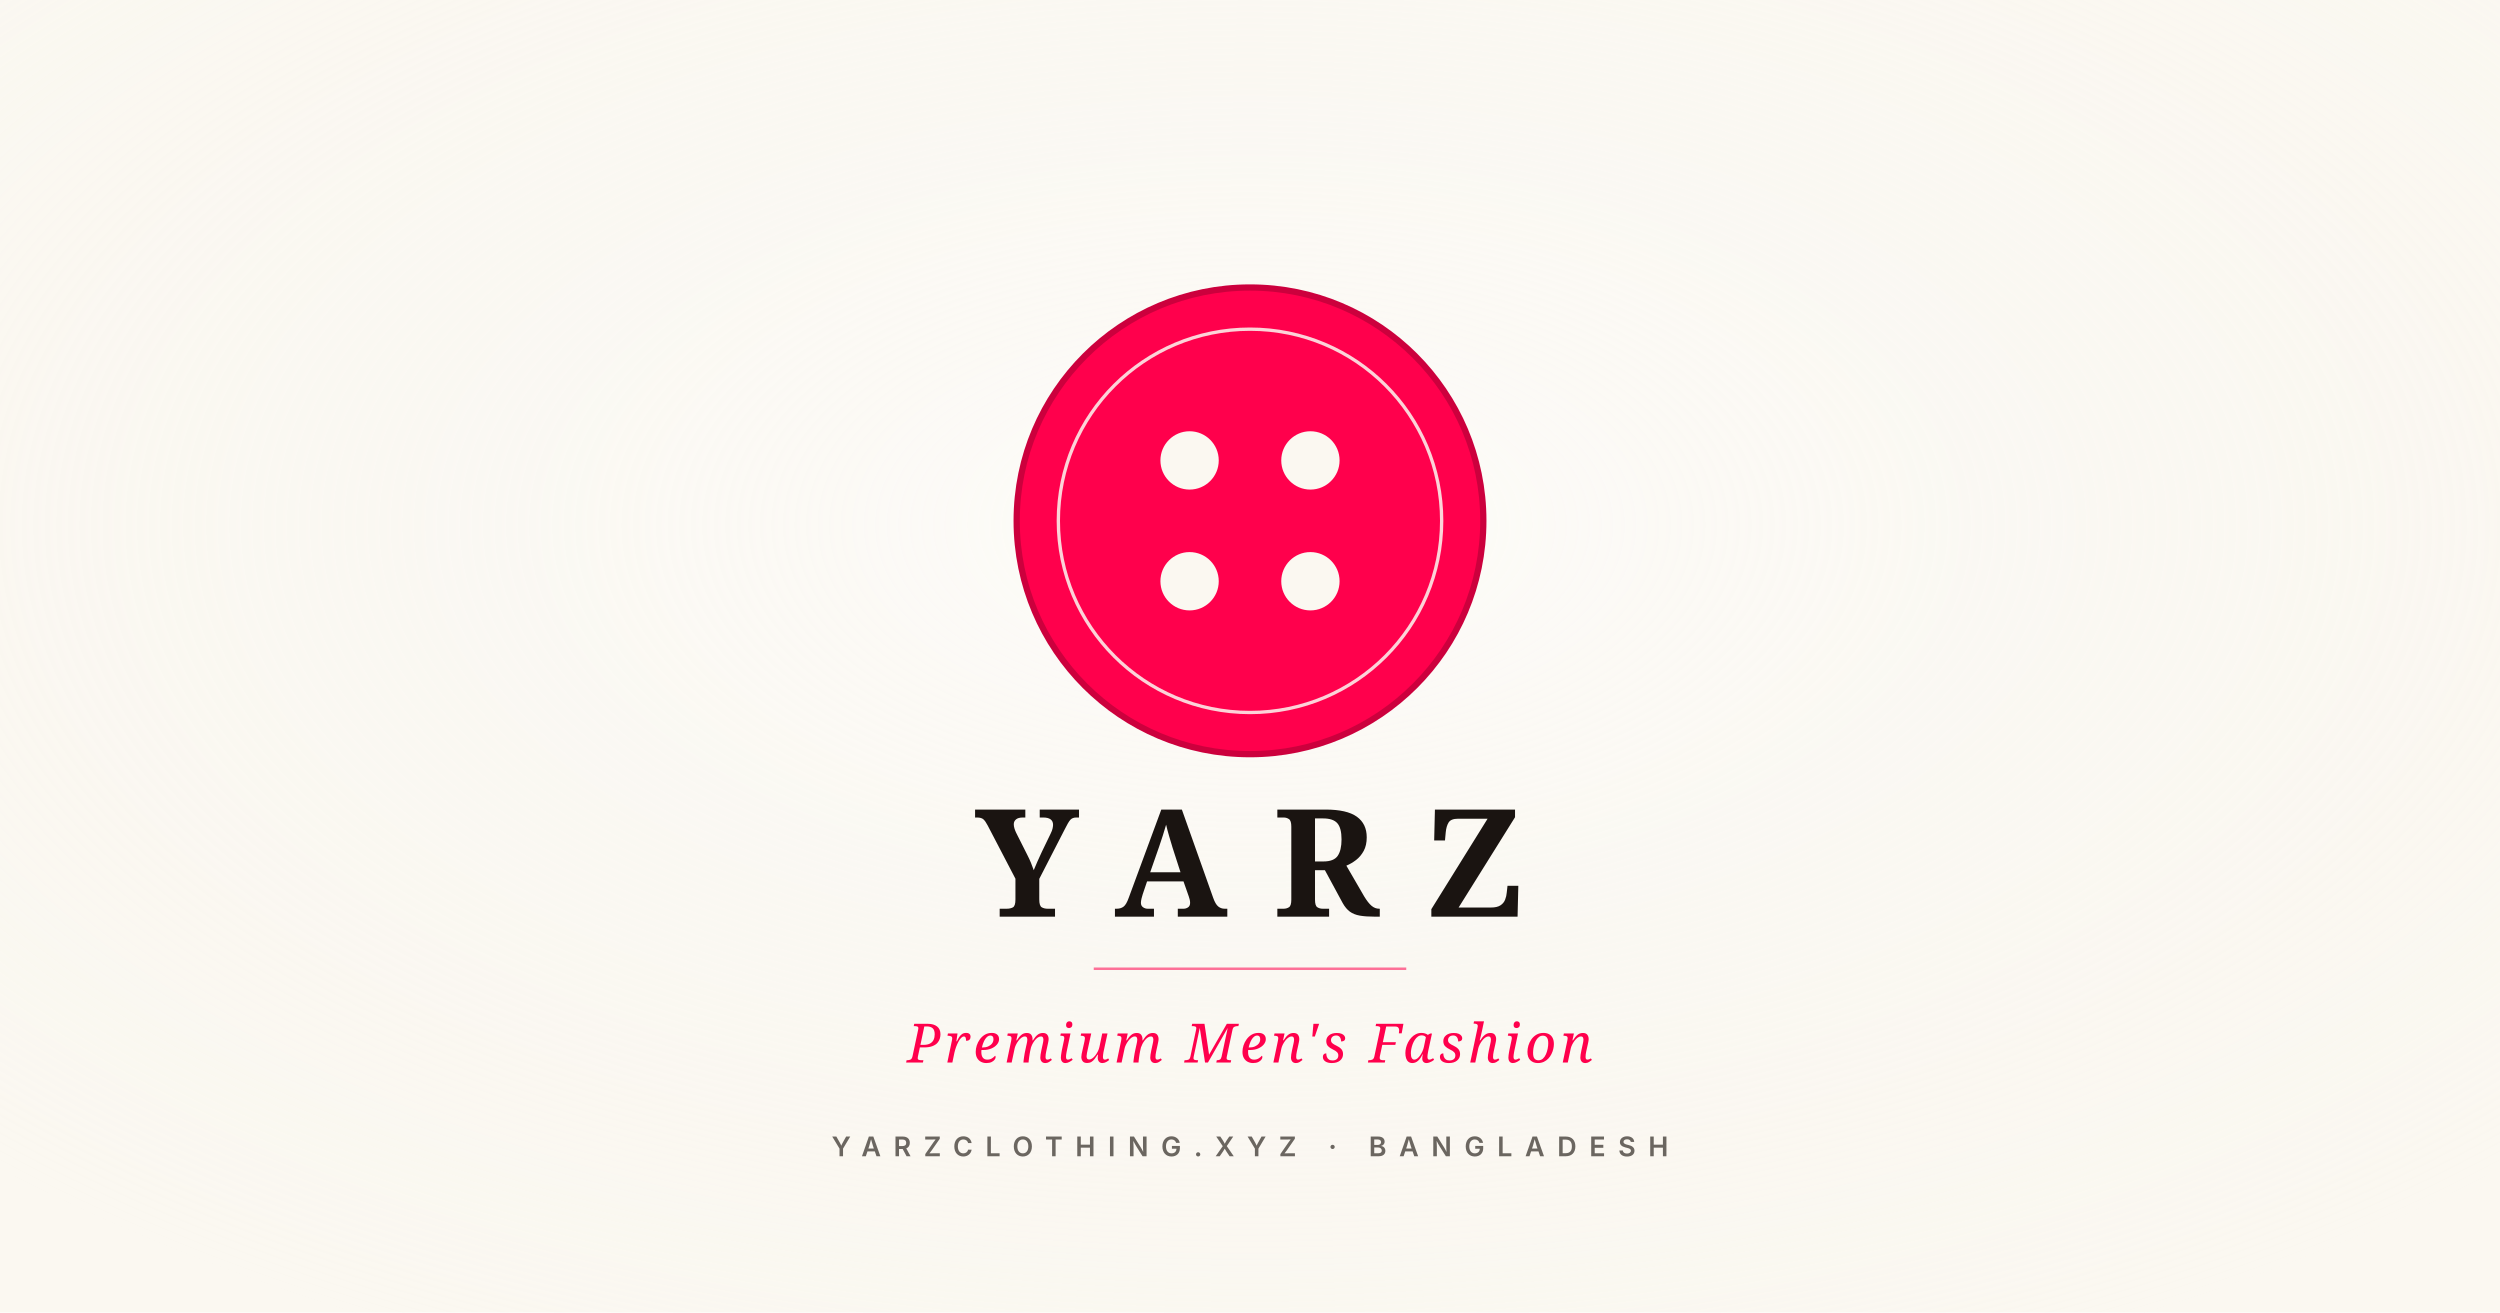
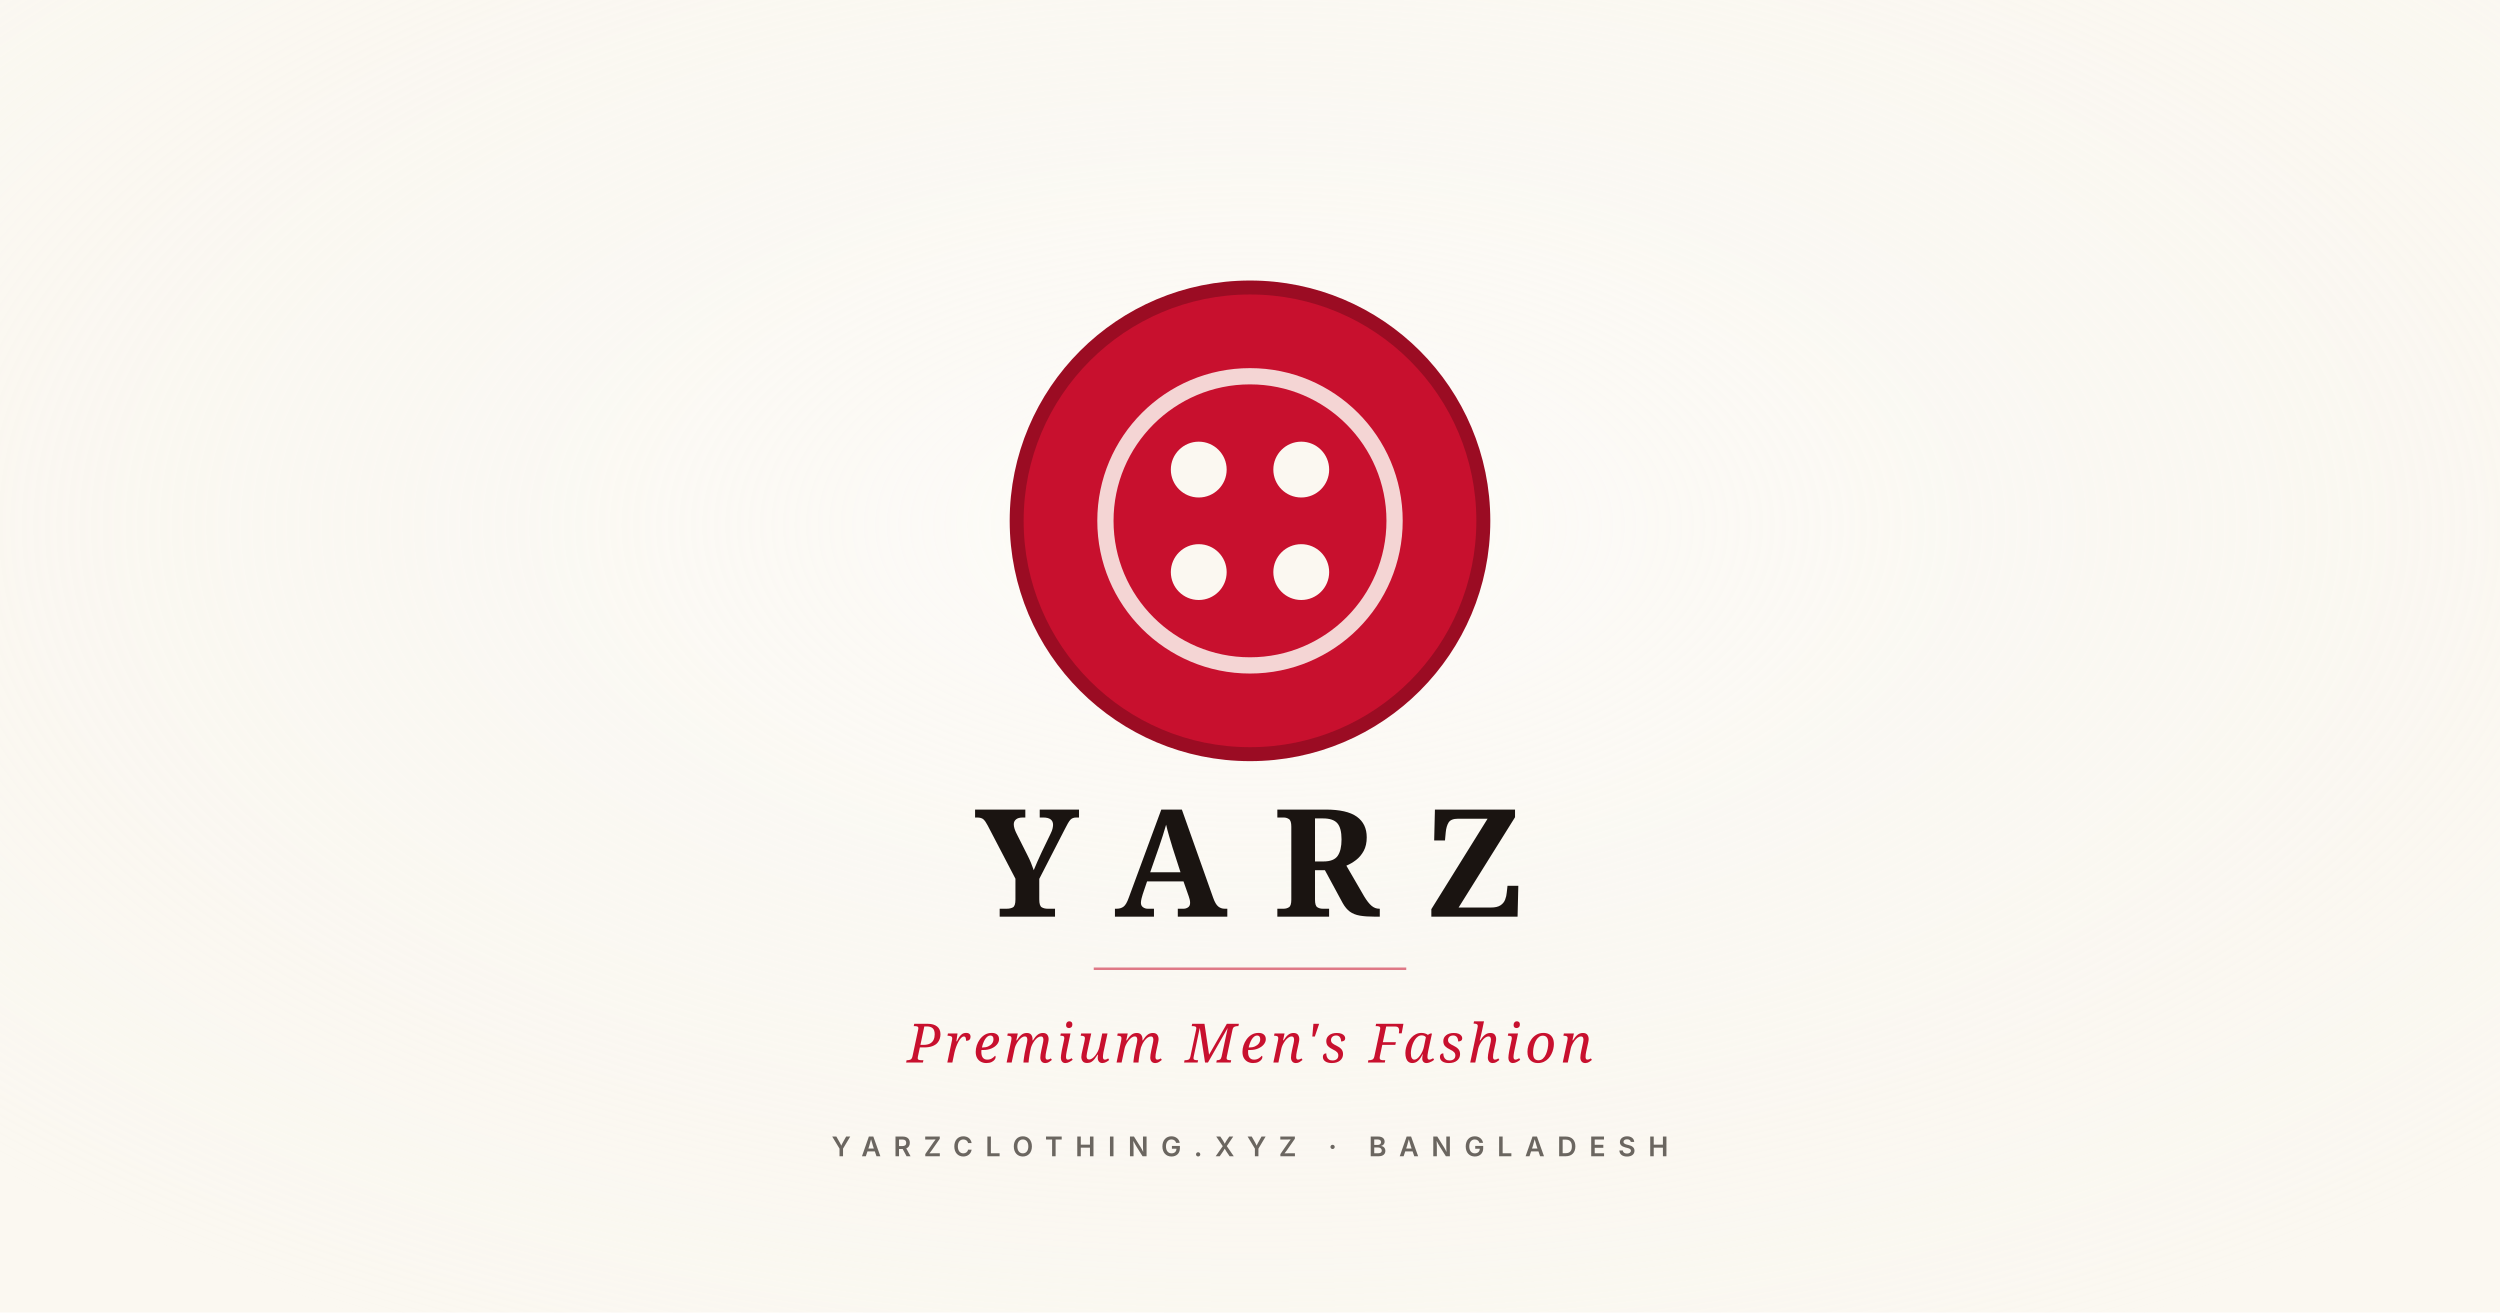
<svg xmlns="http://www.w3.org/2000/svg" viewBox="0 0 1200 630" preserveAspectRatio="xMidYMid slice">
  <rect width="1200" height="630" fill="#FBF8F1" />
  <defs>
    <radialGradient id="wash" cx="50%" cy="40%" r="70%">
      <stop offset="0%" stop-color="#FFFFFF" stop-opacity="0.6" />
      <stop offset="100%" stop-color="#F4F2EC" stop-opacity="0" />
    </radialGradient>
  </defs>
  <rect width="1200" height="630" fill="url(#wash)" />
  <g transform="translate(600,250)">
-     <circle cx="0" cy="0" r="112" fill="#ff004c" stroke="#cc003d" stroke-width="3" />
-     <circle cx="0" cy="0" r="92" fill="none" stroke="#FBF8F1" stroke-width="1.6" opacity="0.85" />
-     <circle cx="-29" cy="-29" r="14" fill="#FBF8F1" />
-     <circle cx="29" cy="-29" r="14" fill="#FBF8F1" />
-     <circle cx="-29" cy="29" r="14" fill="#FBF8F1" />
-     <circle cx="29" cy="29" r="14" fill="#FBF8F1" />
+     <circle cx="0" cy="0" r="112" fill="#C8102E" stroke="#9B0C23" stroke-width="6.7" />
+     <circle cx="0" cy="0" r="69.4" fill="none" stroke="#FBF8F1" stroke-width="7.8" opacity="0.85" />
+     <circle cx="-24.6" cy="-24.6" r="13.4" fill="#FBF8F1" />
+     <circle cx="24.6" cy="-24.6" r="13.4" fill="#FBF8F1" />
+     <circle cx="-24.6" cy="24.6" r="13.4" fill="#FBF8F1" />
+     <circle cx="24.6" cy="24.6" r="13.4" fill="#FBF8F1" />
  </g>
  <text x="600" y="440" font-family="'Cormorant Garamond', Georgia, serif" font-size="72" font-weight="600" fill="#1A1411" text-anchor="middle" letter-spacing="22">YARZ</text>
-   <line x1="525" y1="465" x2="675" y2="465" stroke="#ff004c" stroke-width="1.2" opacity="0.55" />
-   <text x="600" y="510" font-family="'Cormorant Garamond', Georgia, serif" font-size="26" font-style="italic" font-weight="500" fill="#ff004c" text-anchor="middle" letter-spacing="2">Premium Men's Fashion</text>
+   <line x1="525" y1="465" x2="675" y2="465" stroke="#C8102E" stroke-width="1.2" opacity="0.55" />
+   <text x="600" y="510" font-family="'Cormorant Garamond', Georgia, serif" font-size="26" font-style="italic" font-weight="500" fill="#C8102E" text-anchor="middle" letter-spacing="2">Premium Men's Fashion</text>
  <text x="600" y="555" font-family="'Inter', sans-serif" font-size="13" font-weight="600" fill="#6B6660" text-anchor="middle" letter-spacing="6">YARZCLOTHING.XYZ · BANGLADESH</text>
</svg>
